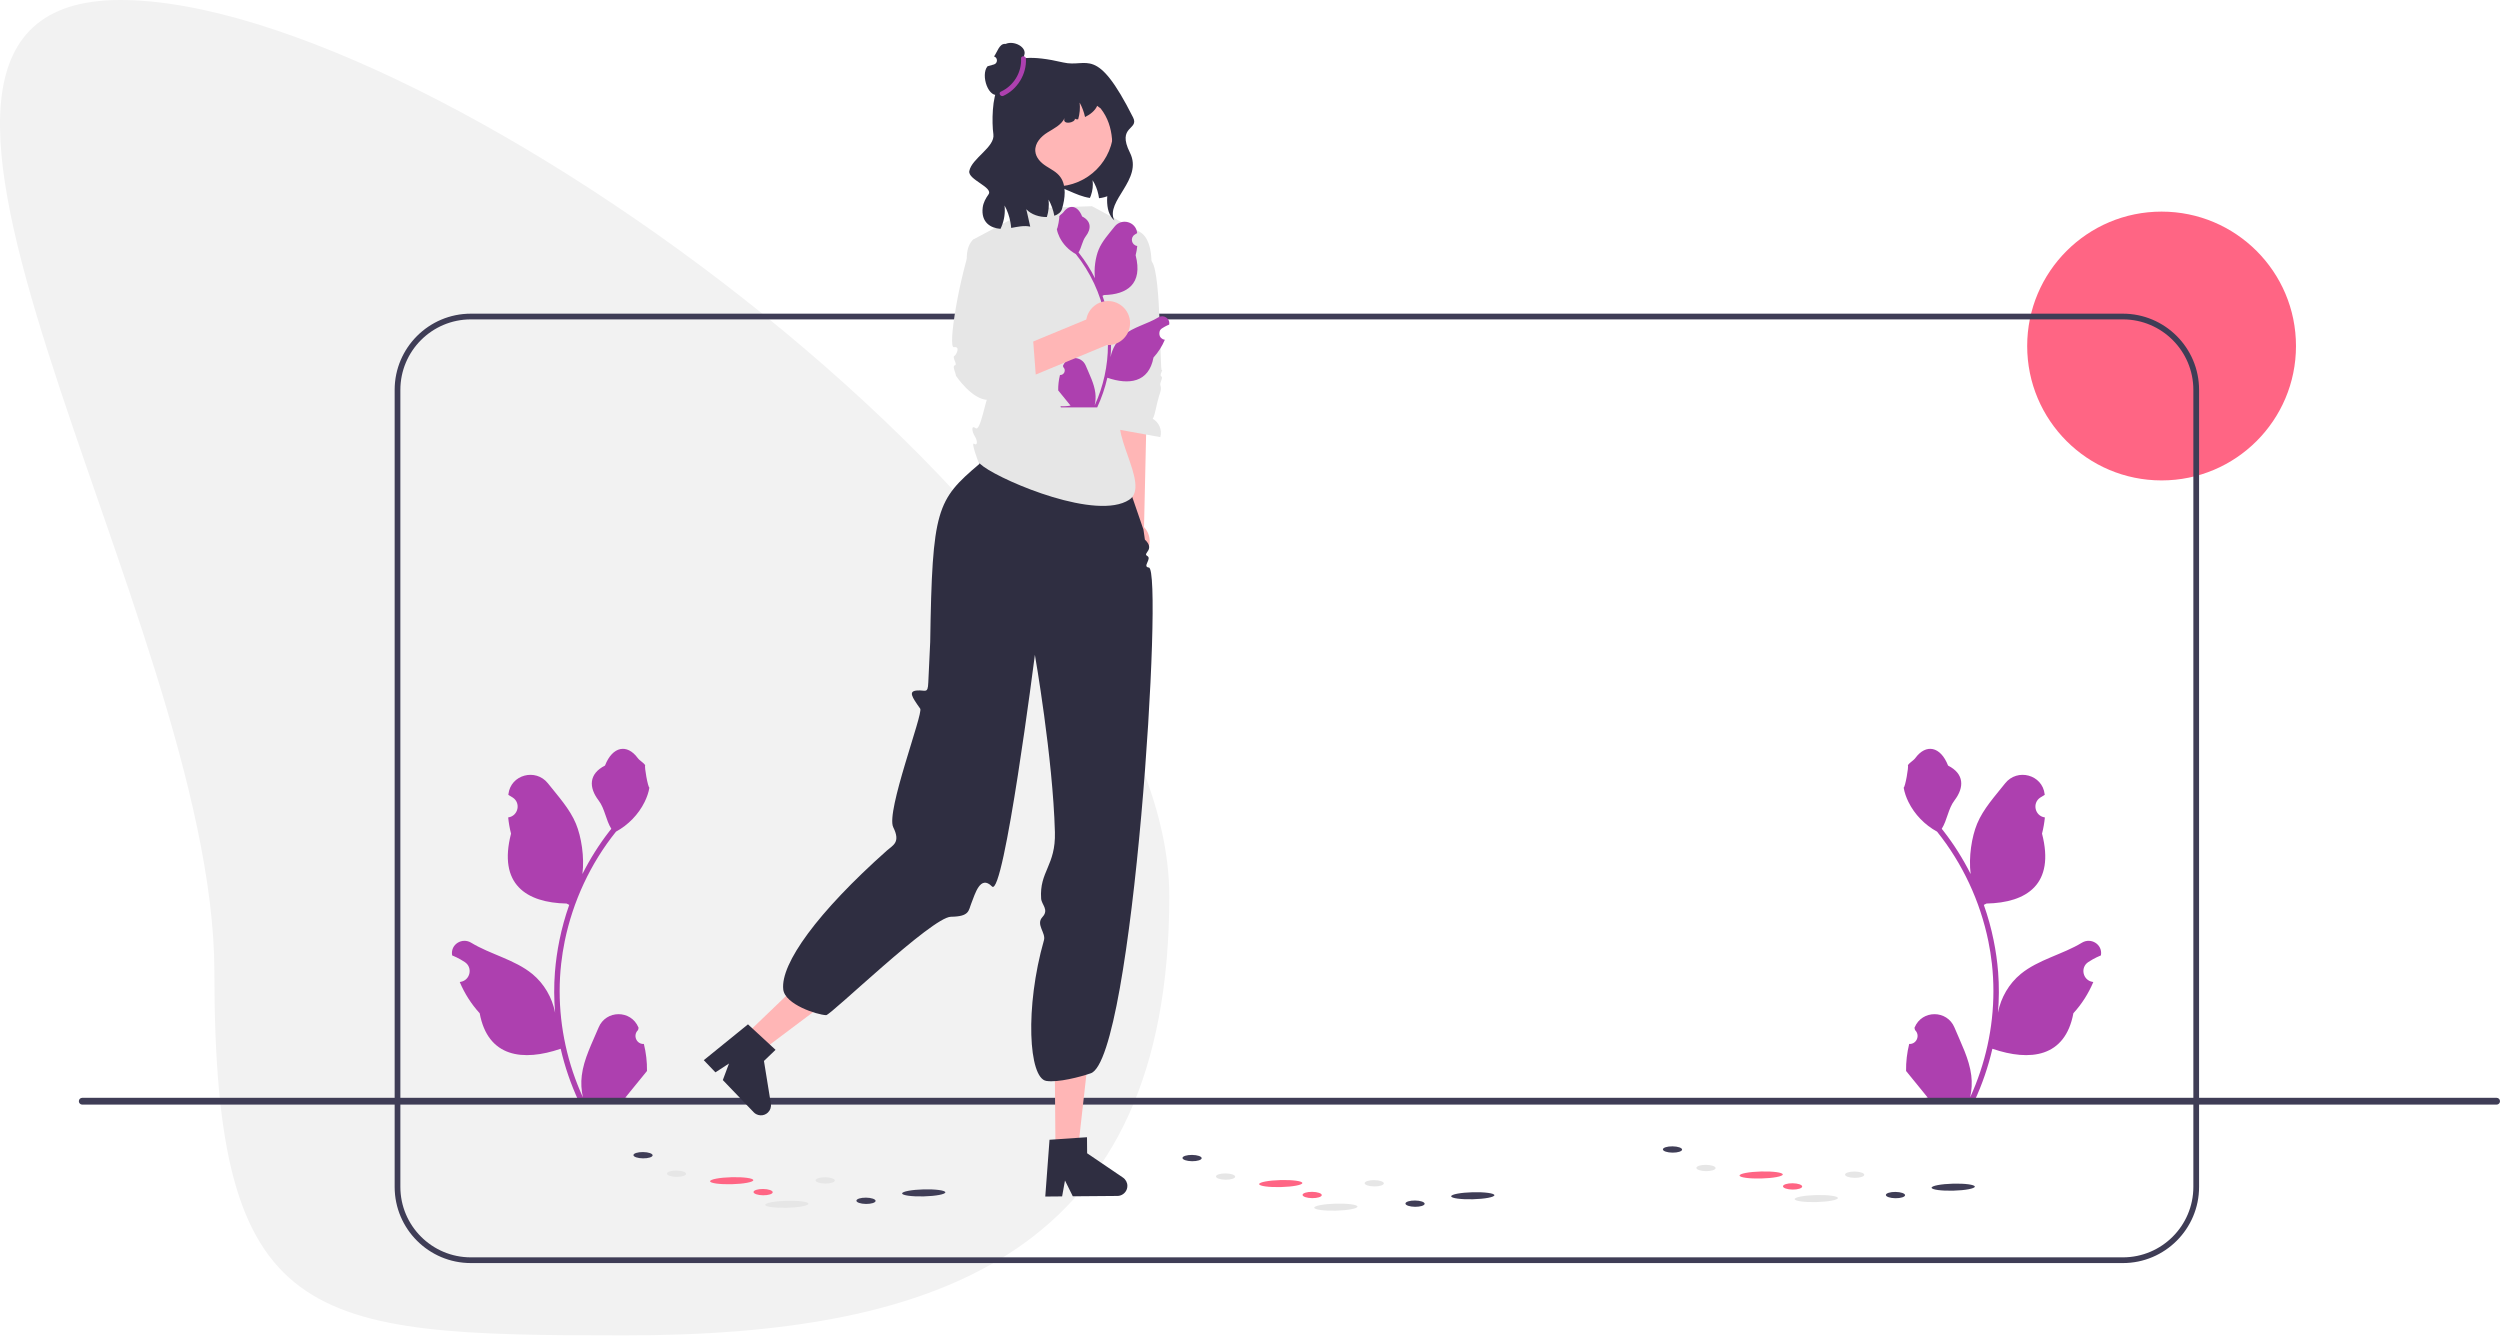
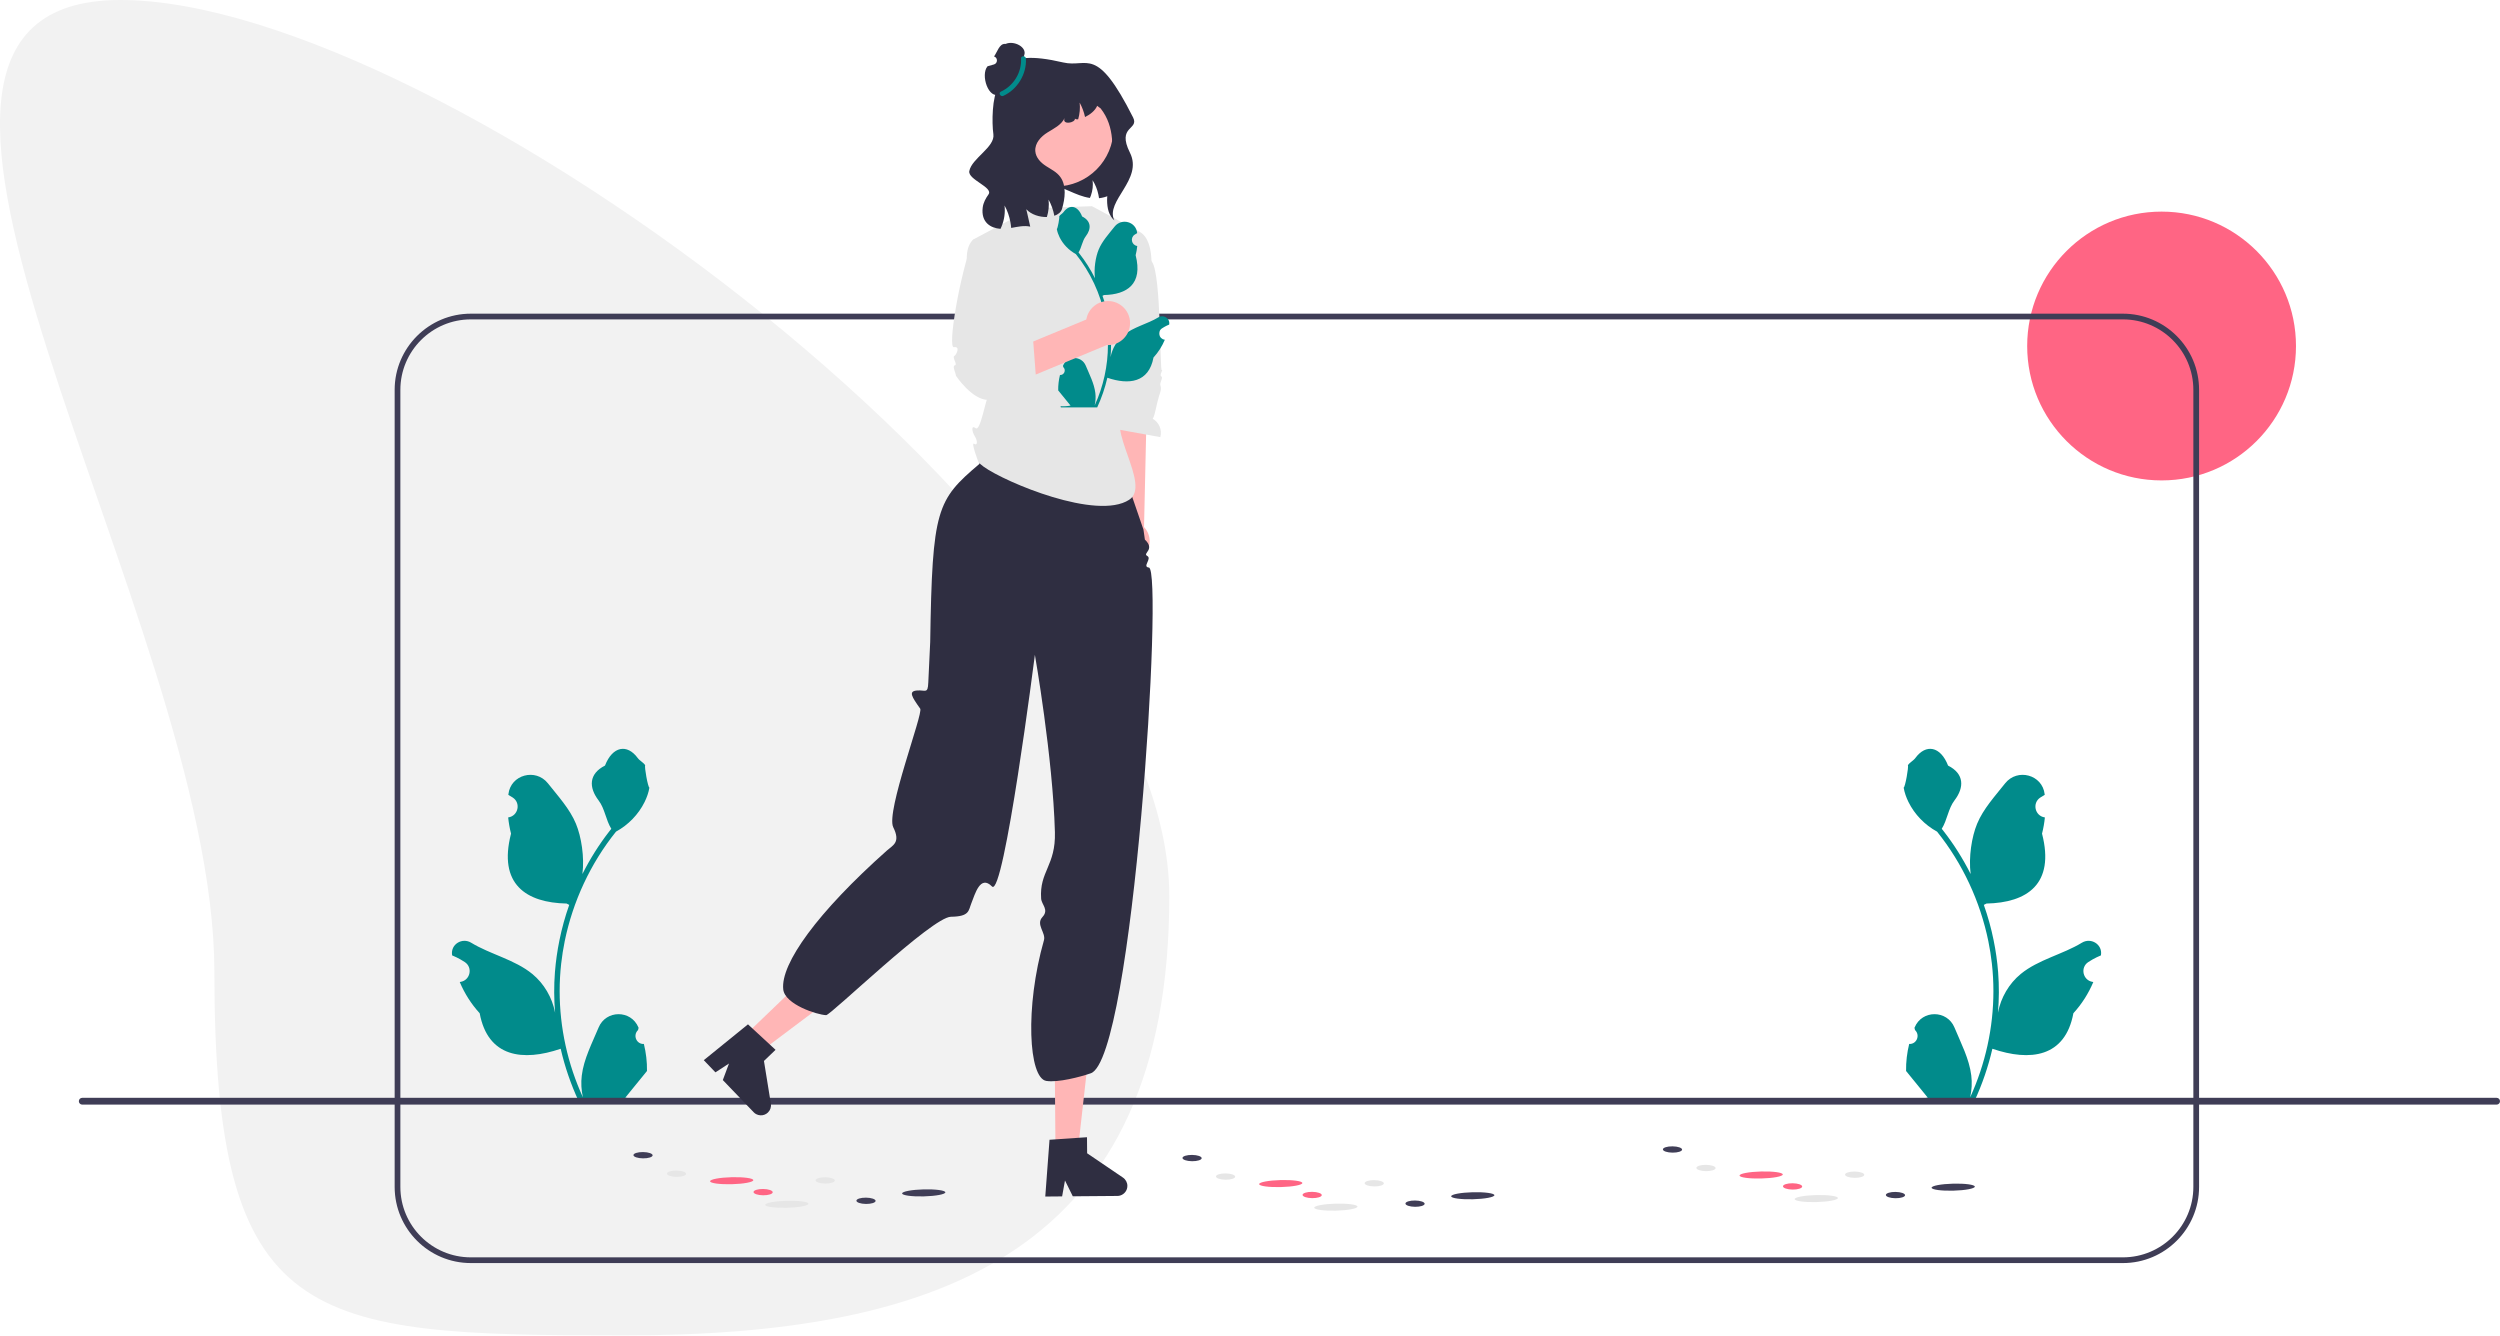
<svg xmlns="http://www.w3.org/2000/svg" width="874.242" height="466.986" viewBox="0 0 874.242 466.986">
  <circle cx="755.899" cy="121" r="47" fill="#ff6584" />
  <path d="M408.899,313.411c0,124.169-79.503,153.576-190.578,153.576s-143.355-2.929-143.355-127.097S-68.997,0,42.078,0,408.899,189.242,408.899,313.411Z" fill="#f2f2f2" />
  <path d="M742.372,441.69H164.647c-14.688,0-26.638-11.95-26.638-26.638V136.328c0-14.688,11.95-26.638,26.638-26.638H742.372c14.688,0,26.638,11.95,26.638,26.638V415.053c0,14.688-11.95,26.638-26.638,26.638ZM164.647,111.69c-13.585,0-24.638,11.052-24.638,24.638V415.053c0,13.585,11.052,24.638,24.638,24.638H742.372c13.585,0,24.638-11.052,24.638-24.638V136.328c0-13.585-11.052-24.638-24.638-24.638H164.647Z" fill="#3f3d56" />
  <g>
    <ellipse cx="275.148" cy="421.136" rx="7.557" ry="1.226" transform="translate(-10.70473 7.19136) rotate(-1.46885)" fill="#e6e6e6" />
    <ellipse cx="323.03" cy="417.148" rx="7.557" ry="1.226" transform="translate(-10.58678 8.41743) rotate(-1.46885)" fill="#3f3d56" />
    <ellipse cx="255.874" cy="412.89" rx="7.557" ry="1.226" transform="translate(-10.4997 6.6946) rotate(-1.46885)" fill="#ff6584" />
    <ellipse cx="236.579" cy="410.443" rx="1.102" ry="3.357" transform="translate(-176.5155 642.3609) rotate(-89.35138)" fill="#e6e6e6" />
    <ellipse cx="224.867" cy="403.974" rx="1.102" ry="3.357" transform="translate(-181.6266 624.2526) rotate(-89.35138)" fill="#3f3d56" />
    <ellipse cx="288.568" cy="412.79" rx="1.102" ry="3.357" transform="translate(-127.4626 696.6662) rotate(-89.35138)" fill="#e6e6e6" />
    <ellipse cx="266.859" cy="416.885" rx="1.102" ry="3.357" transform="translate(-153.0194 679.0076) rotate(-89.35138)" fill="#ff6584" />
    <ellipse cx="302.839" cy="419.914" rx="1.102" ry="3.357" transform="translate(-120.4768 717.9798) rotate(-89.35138)" fill="#3f3d56" />
  </g>
  <g>
    <ellipse cx="635.148" cy="419.136" rx="7.557" ry="1.226" transform="translate(-10.53517 16.41873) rotate(-1.46885)" fill="#e6e6e6" />
    <ellipse cx="683.03" cy="415.148" rx="7.557" ry="1.226" transform="translate(-10.41722 17.6448) rotate(-1.46885)" fill="#3f3d56" />
    <ellipse cx="615.874" cy="410.89" rx="7.557" ry="1.226" transform="translate(-10.33014 15.92197) rotate(-1.46885)" fill="#ff6584" />
    <ellipse cx="596.579" cy="408.443" rx="1.102" ry="3.357" transform="translate(181.4091 1000.361) rotate(-89.35138)" fill="#e6e6e6" />
    <ellipse cx="584.867" cy="401.974" rx="1.102" ry="3.357" transform="translate(176.2979 982.2521) rotate(-89.35138)" fill="#3f3d56" />
    <ellipse cx="648.568" cy="410.79" rx="1.102" ry="3.357" transform="translate(230.4619 1054.666) rotate(-89.35138)" fill="#e6e6e6" />
    <ellipse cx="626.859" cy="414.885" rx="1.102" ry="3.357" transform="translate(204.9051 1037.007) rotate(-89.35138)" fill="#ff6584" />
    <ellipse cx="662.839" cy="417.914" rx="1.102" ry="3.357" transform="translate(237.4477 1075.979) rotate(-89.35138)" fill="#3f3d56" />
  </g>
  <g>
    <ellipse cx="467.148" cy="422.136" rx="7.557" ry="1.226" transform="translate(-10.66728 12.11331) rotate(-1.46885)" fill="#e6e6e6" />
    <ellipse cx="515.03" cy="418.148" rx="7.557" ry="1.226" transform="translate(-10.54932 13.33937) rotate(-1.46885)" fill="#3f3d56" />
    <ellipse cx="447.874" cy="413.89" rx="7.557" ry="1.226" transform="translate(-10.46224 11.61655) rotate(-1.46885)" fill="#ff6584" />
    <ellipse cx="428.579" cy="411.443" rx="1.102" ry="3.357" transform="translate(12.31105 835.3373) rotate(-89.35138)" fill="#e6e6e6" />
    <ellipse cx="416.867" cy="404.974" rx="1.102" ry="3.357" transform="translate(7.19995 817.2289) rotate(-89.35138)" fill="#3f3d56" />
    <ellipse cx="480.568" cy="413.79" rx="1.102" ry="3.357" transform="translate(61.36394 889.6425) rotate(-89.35138)" fill="#e6e6e6" />
    <ellipse cx="458.859" cy="417.885" rx="1.102" ry="3.357" transform="translate(35.80716 871.9839) rotate(-89.35138)" fill="#ff6584" />
    <ellipse cx="494.839" cy="420.914" rx="1.102" ry="3.357" transform="translate(68.34972 910.9562) rotate(-89.35138)" fill="#3f3d56" />
  </g>
-   <path d="M225.16,365.068c-2.556,.16-3.968-3.015-2.035-4.866l.192-.765c-.025-.061-.051-.122-.076-.184-2.585-6.163-11.344-6.12-13.907,.052-2.275,5.478-5.17,10.966-5.883,16.758-.32,2.557-.176,5.162,.392,7.671-5.33-11.642-8.134-24.354-8.134-37.139,0-3.212,.176-6.424,.535-9.628,.296-2.621,.703-5.226,1.231-7.807,2.852-13.951,9.029-27.239,17.938-38.337,4.283-2.341,7.854-6.001,10.012-10.387,.775-1.582,1.382-3.284,1.67-5.018-.487,.064-1.838-7.359-1.47-7.815-.679-1.031-1.895-1.543-2.637-2.549-3.689-5.002-8.773-4.129-11.426,2.669-5.669,2.861-5.724,7.606-2.245,12.169,2.213,2.903,2.517,6.832,4.459,9.94-.2,.256-.408,.503-.607,.759-3.663,4.698-6.831,9.748-9.502,15.054,.755-5.896-.36-13-2.259-17.579-2.163-5.217-6.216-9.611-9.786-14.122-4.288-5.418-13.08-3.053-13.836,3.814-.007,.067-.014,.133-.021,.199,.53,.299,1.05,.617,1.557,.952,2.894,1.914,1.894,6.401-1.535,6.93l-.078,.012c.192,1.91,.519,3.803,.999,5.665-4.579,17.71,5.307,24.16,19.424,24.45,.312,.16,.615,.32,.927,.471-1.43,4.027-2.573,8.158-3.42,12.345-.759,3.699-1.286,7.439-1.582,11.194-.368,4.738-.336,9.5,.064,14.231l-.024-.168c-1.015-5.21-3.843-10.076-7.95-13.448-6.118-5.026-14.762-6.877-21.363-10.916-3.177-1.945-7.249,.568-6.694,4.252,.009,.059,.018,.118,.027,.176,.983,.399,1.942,.863,2.868,1.382,.53,.299,1.05,.617,1.557,.952,2.894,1.914,1.894,6.401-1.535,6.93l-.078,.012c-.056,.008-.104,.016-.16,.024,1.686,4.003,4.035,7.719,6.975,10.923,2.863,15.46,15.162,16.927,28.318,12.425h.008c1.438,6.264,3.54,12.385,6.24,18.218h22.293c.08-.248,.152-.503,.224-.751-2.062,.128-4.139,.008-6.169-.367,1.654-2.03,3.308-4.075,4.962-6.105,.04-.04,.072-.08,.104-.12,.839-1.039,1.686-2.069,2.525-3.108l0-.001c.053-3.189-.33-6.367-1.087-9.451l-.001-0Z" fill="#ad40af" />
-   <path d="M667.638,365.068c2.556,.16,3.968-3.015,2.035-4.866l-.192-.765c.025-.061,.051-.122,.076-.184,2.585-6.163,11.344-6.12,13.907,.052,2.275,5.478,5.17,10.966,5.883,16.758,.32,2.557,.176,5.162-.392,7.671,5.33-11.642,8.134-24.354,8.134-37.139,0-3.212-.176-6.424-.535-9.628-.296-2.621-.703-5.226-1.231-7.807-2.852-13.951-9.029-27.239-17.938-38.337-4.283-2.341-7.854-6.001-10.012-10.387-.775-1.582-1.382-3.284-1.67-5.018,.487,.064,1.838-7.359,1.47-7.815,.679-1.031,1.895-1.543,2.637-2.549,3.689-5.002,8.773-4.129,11.426,2.669,5.669,2.861,5.724,7.606,2.245,12.169-2.213,2.903-2.517,6.832-4.459,9.94,.2,.256,.408,.503,.607,.759,3.663,4.698,6.831,9.748,9.502,15.054-.755-5.896,.36-13,2.259-17.579,2.163-5.217,6.216-9.611,9.786-14.122,4.288-5.418,13.08-3.053,13.836,3.814,.007,.067,.014,.133,.021,.199-.53,.299-1.05,.617-1.557,.952-2.894,1.914-1.894,6.401,1.535,6.93l.078,.012c-.192,1.91-.519,3.803-.999,5.665,4.579,17.71-5.307,24.16-19.424,24.45-.312,.16-.615,.32-.927,.471,1.43,4.027,2.573,8.158,3.42,12.345,.759,3.699,1.286,7.439,1.582,11.194,.368,4.738,.336,9.5-.064,14.231l.024-.168c1.015-5.21,3.843-10.076,7.95-13.448,6.118-5.026,14.762-6.877,21.363-10.916,3.177-1.945,7.249,.568,6.694,4.252-.009,.059-.018,.118-.027,.176-.983,.399-1.942,.863-2.868,1.382-.53,.299-1.05,.617-1.557,.952-2.894,1.914-1.894,6.401,1.535,6.93l.078,.012c.056,.008,.104,.016,.16,.024-1.686,4.003-4.035,7.719-6.975,10.923-2.863,15.46-15.162,16.927-28.318,12.425h-.008c-1.438,6.264-3.54,12.385-6.24,18.218h-22.293c-.08-.248-.152-.503-.224-.751,2.062,.128,4.139,.008,6.169-.367-1.654-2.03-3.308-4.075-4.962-6.105-.04-.04-.072-.08-.104-.12-.839-1.039-1.686-2.069-2.525-3.108l-0-.001c-.053-3.189,.33-6.367,1.087-9.451l.001-0Z" fill="#ad40af" />
+   <path d="M225.16,365.068c-2.556,.16-3.968-3.015-2.035-4.866l.192-.765c-.025-.061-.051-.122-.076-.184-2.585-6.163-11.344-6.12-13.907,.052-2.275,5.478-5.17,10.966-5.883,16.758-.32,2.557-.176,5.162,.392,7.671-5.33-11.642-8.134-24.354-8.134-37.139,0-3.212,.176-6.424,.535-9.628,.296-2.621,.703-5.226,1.231-7.807,2.852-13.951,9.029-27.239,17.938-38.337,4.283-2.341,7.854-6.001,10.012-10.387,.775-1.582,1.382-3.284,1.67-5.018-.487,.064-1.838-7.359-1.47-7.815-.679-1.031-1.895-1.543-2.637-2.549-3.689-5.002-8.773-4.129-11.426,2.669-5.669,2.861-5.724,7.606-2.245,12.169,2.213,2.903,2.517,6.832,4.459,9.94-.2,.256-.408,.503-.607,.759-3.663,4.698-6.831,9.748-9.502,15.054,.755-5.896-.36-13-2.259-17.579-2.163-5.217-6.216-9.611-9.786-14.122-4.288-5.418-13.08-3.053-13.836,3.814-.007,.067-.014,.133-.021,.199,.53,.299,1.05,.617,1.557,.952,2.894,1.914,1.894,6.401-1.535,6.93l-.078,.012c.192,1.91,.519,3.803,.999,5.665-4.579,17.71,5.307,24.16,19.424,24.45,.312,.16,.615,.32,.927,.471-1.43,4.027-2.573,8.158-3.42,12.345-.759,3.699-1.286,7.439-1.582,11.194-.368,4.738-.336,9.5,.064,14.231l-.024-.168c-1.015-5.21-3.843-10.076-7.95-13.448-6.118-5.026-14.762-6.877-21.363-10.916-3.177-1.945-7.249,.568-6.694,4.252,.009,.059,.018,.118,.027,.176,.983,.399,1.942,.863,2.868,1.382,.53,.299,1.05,.617,1.557,.952,2.894,1.914,1.894,6.401-1.535,6.93l-.078,.012c-.056,.008-.104,.016-.16,.024,1.686,4.003,4.035,7.719,6.975,10.923,2.863,15.46,15.162,16.927,28.318,12.425h.008c1.438,6.264,3.54,12.385,6.24,18.218h22.293c.08-.248,.152-.503,.224-.751-2.062,.128-4.139,.008-6.169-.367,1.654-2.03,3.308-4.075,4.962-6.105,.04-.04,.072-.08,.104-.12,.839-1.039,1.686-2.069,2.525-3.108l0-.001c.053-3.189-.33-6.367-1.087-9.451l-.001-0Z" fill="#018b8b" />
+   <path d="M667.638,365.068c2.556,.16,3.968-3.015,2.035-4.866l-.192-.765c.025-.061,.051-.122,.076-.184,2.585-6.163,11.344-6.12,13.907,.052,2.275,5.478,5.17,10.966,5.883,16.758,.32,2.557,.176,5.162-.392,7.671,5.33-11.642,8.134-24.354,8.134-37.139,0-3.212-.176-6.424-.535-9.628-.296-2.621-.703-5.226-1.231-7.807-2.852-13.951-9.029-27.239-17.938-38.337-4.283-2.341-7.854-6.001-10.012-10.387-.775-1.582-1.382-3.284-1.67-5.018,.487,.064,1.838-7.359,1.47-7.815,.679-1.031,1.895-1.543,2.637-2.549,3.689-5.002,8.773-4.129,11.426,2.669,5.669,2.861,5.724,7.606,2.245,12.169-2.213,2.903-2.517,6.832-4.459,9.94,.2,.256,.408,.503,.607,.759,3.663,4.698,6.831,9.748,9.502,15.054-.755-5.896,.36-13,2.259-17.579,2.163-5.217,6.216-9.611,9.786-14.122,4.288-5.418,13.08-3.053,13.836,3.814,.007,.067,.014,.133,.021,.199-.53,.299-1.05,.617-1.557,.952-2.894,1.914-1.894,6.401,1.535,6.93l.078,.012c-.192,1.91-.519,3.803-.999,5.665,4.579,17.71-5.307,24.16-19.424,24.45-.312,.16-.615,.32-.927,.471,1.43,4.027,2.573,8.158,3.42,12.345,.759,3.699,1.286,7.439,1.582,11.194,.368,4.738,.336,9.5-.064,14.231l.024-.168c1.015-5.21,3.843-10.076,7.95-13.448,6.118-5.026,14.762-6.877,21.363-10.916,3.177-1.945,7.249,.568,6.694,4.252-.009,.059-.018,.118-.027,.176-.983,.399-1.942,.863-2.868,1.382-.53,.299-1.05,.617-1.557,.952-2.894,1.914-1.894,6.401,1.535,6.93l.078,.012c.056,.008,.104,.016,.16,.024-1.686,4.003-4.035,7.719-6.975,10.923-2.863,15.46-15.162,16.927-28.318,12.425h-.008c-1.438,6.264-3.54,12.385-6.24,18.218h-22.293c-.08-.248-.152-.503-.224-.751,2.062,.128,4.139,.008,6.169-.367-1.654-2.03-3.308-4.075-4.962-6.105-.04-.04-.072-.08-.104-.12-.839-1.039-1.686-2.069-2.525-3.108l-0-.001c-.053-3.189,.33-6.367,1.087-9.451l.001-0Z" fill="#018b8b" />
  <path d="M27.572,385.092c0,.66,.53,1.19,1.19,1.19H873.052c.66,0,1.19-.53,1.19-1.19,0-.66-.53-1.19-1.19-1.19H28.762c-.66,0-1.19,.53-1.19,1.19Z" fill="#3f3d56" />
  <g>
    <g>
      <path d="M398.809,195.292c3.329-2.225,4.225-6.728,2-10.057-.224-.335-.476-.639-.743-.924l1.481-65.858-13.013,2.024,.918,63.878c-2.219,2.405-2.599,6.096-.7,8.937,2.225,3.329,6.728,4.225,10.057,2Z" fill="#ffb6b6" />
      <path d="M399.377,84.316s-.863,.652,3.563,7.397c3.104,4.729,2.671,38.157,3.315,37.722s-.956,1.814-.156,2.189-.683,2.239-.301,3.204c.466,1.177-.113,2.474-.479,3.655-1.056,3.41-1.284,6.339-2.202,7.958,2.191,1.257,3.346,3.874,2.64,6.421l-18.341-3.316c-2.236-3.582-1.913-7.342-.389-7.997l-.454-11.657-5.224-38.308,15.309-6.835,2.718-.435Z" fill="#e6e6e6" />
    </g>
    <g>
      <polygon points="369.1 402.189 376.949 402.123 380.424 371.141 368.839 371.239 369.1 402.189" fill="#ffb6b6" />
      <path d="M365.53,418.428l5.892-.051,.051-.307,.948-5.261,2.596,5.261,.137,.273,15.602-.128c.342,0,.666-.051,.974-.145,1.46-.436,2.528-1.802,2.511-3.399-.009-1.144-.589-2.22-1.537-2.869l-12.537-8.506-.051-5.611-2.69,.179-8.361,.572-2.05,.137-1.46,19.497-.026,.359Z" fill="#2f2e41" />
    </g>
    <g>
      <polygon points="260.369 362.202 265.802 367.866 290.725 349.137 282.705 340.776 260.369 362.202" fill="#ffb6b6" />
      <path d="M246.112,370.744l4.074,4.252,4.74-3.089-2.157,5.788,10.322,10.761,.482,.503c.249,.256,.522,.467,.821,.633,.47,.262,.988,.403,1.51,.43,.934,.061,1.896-.264,2.631-.969,.834-.796,1.222-1.949,1.035-3.089l-2.418-14.952,4.053-3.891-1.972-1.831-.007-.004-6.151-5.683-1.509-1.397-15.454,12.537Z" fill="#2f2e41" />
    </g>
    <path d="M384.888,141.677l14.979,43.531,.495,3.483c3.774,3.584-.967,4.764,.811,5.709s-1.851,3.809,.578,4.068c5.179,.551-5.484,171.704-20.308,176.855-3.703,1.286-11.469,3.309-15.543,2.676-6.189-.961-7.533-25.71-.83-49.226,.732-2.568-2.936-5.486-.541-8.077,2.396-2.591-.295-4.296-.446-6.447-.667-9.534,5.138-11.467,4.816-23.251-.715-26.169-7-62-7-62,0,0-10.877,85.222-15,81-4.123-4.222-5.94,2.712-7.2,5.818-1.053,2.596-.56,4.694-7.163,4.772s-42.064,34.47-43.637,34.41c-3.117-.119-14.413-3.721-15-9-1-9,12-27,36.232-48.554,2.141-1.905,4.892-2.828,2.234-8.164-2.658-5.336,10.568-39.859,9.433-41.456-3.012-4.238-4.16-6.08-1.189-6.358,2.971-.278,3.849,1.352,4.009-2.759,.16-4.111,.673-14.249,.673-14.249,.711-46.588,2.297-49.589,17.221-62.245l1.285-13.162,41.09-7.377Z" fill="#2f2e41" />
    <path d="M396.111,139.938c.442,.063,2.142,.398-.111,.93-2.247,.532-.147,1.232-.147,1.232-.735,.489-1.477,.994-2.219,1.504-7.755,5.347,9.231,25.945,1.238,31.166-11.247,7.335-43.186-6.05-50.856-11.537-.406-.287-.798-.602-1.183-.945v-.007c-.217-.189-.434-.392-.651-.609,0,0-2.782-7.272-1.533-6.472s1.234-1.063,.241-2.632-1.408-4.096,.3-2.832,3.446-10.302,4.592-11.675c.77-.917,1.035-1.456,1.035-1.757,0-.665-1.309-.182-1.309-.182,0,0-1.75-.364-.203-1.393,1.554-1.029-2.526-17.7-2.526-17.7l-2.016-14.172c-2.212-6.6-4.501-15.097-.483-19.072l20.577-10.974,20.996-.7,16.517,8.874c6.403,3.262,4.472,18.183,1.862,24.887,0,0-3.534,33.399-3.955,32.712-.426-.686-.601,1.288-.168,1.351Z" fill="#e6e6e6" />
    <path d="M391.236,43.514c-.199,2.391-.389,4.781-.579,7.172-.226,2.789-.453,5.605-1.168,8.313-.19,.743-.435,1.503-.951,2.074-.851,.969,.724,6.637-.444,7.181-1.286,.607-2.545,.933-3.767,1.059-.054-.398-.127-.797-.208-1.186-.009-.045-.018-.082-.027-.127-.371-1.757-1.05-3.459-2.019-4.98,.235,1.802,.018,3.649-.589,5.361-.1,.281-.217,.561-.344,.842-5.134-.761-9.58-4.229-13.085-4.193-2.128-7.136-3.631-14.461-4.482-21.85-.226-1.974-.353-4.165,.86-5.732,1.078-1.394,2.916-1.902,4.636-2.273,5.614-1.213,11.373-1.766,17.114-1.639l-9.952-2.318c2.798-.018,5.641-.027,8.313,.788,2.671,.806,5.198,2.572,6.23,5.171,.788,1.983,.625,4.211,.462,6.339Z" fill="#2f2e41" />
    <circle cx="369.127" cy="44.943" r="20.266" fill="#ffb6b6" />
    <path d="M389.688,77.085c-7.643-6.796,5.388-26.207-4.79-39.162l-1.222-.915c-.706,1.696-2.526,3.095-4.238,3.917-.389-1.779-1.023-3.496-1.893-5.048,.226,1.954,.036,3.958-.516,5.83-.57,.072-.978-.01-1.123-.267,.181,1.573-4.627,2.354-3.622-.093,.009-.031,.018-.051,.027-.072-1.241,2.498-3.794,3.66-6.013,5.048-2.219,1.378-4.473,3.681-4.256,6.539,.181,2.313,1.947,4.041,3.722,5.192,1.775,1.162,3.767,2.067,5.053,3.866,2.164,3.023,1.657,7.454,.561,11.135-.335,1.141-1.349,1.953-2.68,2.406-.371-1.995-1.05-3.928-2.019-5.655,.235,2.046,.018,4.143-.589,6.087-2.581,.051-5.469-.843-7.19-2.714l1.367,6.066c-2.2-.463-4.419,.062-6.656,.463-.054-.679-.154-1.367-.281-2.046-.362-2.046-1.05-4.03-2.046-5.799,.29,2.509-.1,5.079-1.059,7.372-.109,.267-.226,.535-.353,.792-3.441-.247-6.873-2.252-6.221-7.464,.217-1.727,1.069-3.228,2.028-4.585,1.775-2.488-7.271-5.151-6.719-8.153,.824-4.452,9.073-8.39,8.421-12.883-.579-4.071-.466-13.262,1.775-16.43,3.237-4.576-.354-14.043,22.656-8.667,8.56,2,11.527-6.397,24.431,19.245,2.212,4.396-5.832,2.885-1.105,12.309,4.727,9.424-8.811,16.892-5.451,23.688Z" fill="#2f2e41" />
    <g>
      <path d="M349.65,32.92c.046,.017,.085,.034,.131,.052,.085,.04,.176,.069,.267,.097,.575,.212,1.178,.35,1.804,.415,.256,.029,.524,.041,.791,.042,.342,.001,.683-.021,1.014-.066,.376-.045,.746-.123,1.105-.225,.171-.045,.342-.102,.507-.164,2.285-.809,4.078-2.66,4.807-4.982v-.006c.04-.108,.069-.228,.098-.341,.167-.626,.254-1.286,.256-1.964l0-.011c.002-.598-.065-1.179-.195-1.743-.231-1.009-.656-1.949-1.246-2.765-.567-.804-1.223-.939-.855-1.859,1.173-2.934-3.626-5.332-6.459-4.042-.102-.012-.205-.012-.307-.012-1.908-.005-2.615,2.812-3.752,4.398l.033,.011c1.319,.432,1.301,2.339-.019,2.769-.757,.247-1.523,.465-2.295,.654-2.549,3.011,.373,11.818,4.315,9.743Z" fill="#2f2e41" />
-       <path d="M358.767,20.497c.28,5.404-2.966,10.783-7.901,13.019-.994,.45-1.86-1.024-.859-1.477,4.43-2.007,7.304-6.683,7.051-11.546-.057-1.099,1.652-1.091,1.708,.004h0Z" fill="#ad40af" />
+       <path d="M358.767,20.497c.28,5.404-2.966,10.783-7.901,13.019-.994,.45-1.86-1.024-.859-1.477,4.43-2.007,7.304-6.683,7.051-11.546-.057-1.099,1.652-1.091,1.708,.004h0Z" fill="#018b8b" />
    </g>
-     <path d="M370.668,131.14c1.456,.091,2.26-1.717,1.159-2.771l-.11-.436,.044-.105c1.472-3.51,6.461-3.486,7.921,.029,1.295,3.12,2.945,6.246,3.351,9.545,.182,1.456,.1,2.94-.223,4.369,3.036-6.631,4.633-13.871,4.633-21.153,0-1.83-.1-3.659-.305-5.484-.168-1.493-.4-2.976-.701-4.446-1.625-7.946-5.143-15.514-10.217-21.836-2.439-1.333-4.474-3.418-5.702-5.916-.441-.901-.787-1.87-.951-2.858,.278,.036,1.047-4.191,.837-4.451,.387-.587,1.079-.879,1.502-1.452,2.101-2.849,4.997-2.352,6.508,1.52,3.229,1.63,3.26,4.332,1.279,6.931-1.26,1.654-1.434,3.891-2.539,5.661,.114,.146,.232,.287,.346,.432,2.086,2.676,3.891,5.552,5.412,8.574-.43-3.358,.205-7.404,1.287-10.012,1.232-2.972,3.541-5.474,5.574-8.043,2.442-3.086,7.45-1.739,7.88,2.173l.012,.114c-.302,.17-.598,.351-.887,.542-1.648,1.09-1.079,3.646,.874,3.947l.044,.007c-.109,1.088-.296,2.166-.569,3.227,2.608,10.087-3.023,13.761-11.063,13.926-.177,.091-.35,.182-.528,.269,.815,2.294,1.465,4.647,1.948,7.031,.432,2.107,.733,4.237,.901,6.376,.209,2.699,.191,5.411-.036,8.105l.014-.096c.578-2.967,2.189-5.739,4.528-7.659,3.485-2.863,8.408-3.917,12.167-6.218,1.81-1.108,4.129,.324,3.813,2.422l-.015,.1c-.56,.228-1.106,.491-1.634,.787-.302,.17-.598,.351-.887,.542-1.648,1.09-1.079,3.646,.874,3.947l.044,.007c.032,.005,.059,.009,.091,.014-.96,2.28-2.298,4.396-3.973,6.221-1.631,8.806-8.636,9.641-16.129,7.077h-.005c-.819,3.568-2.016,7.054-3.554,10.376h-12.697c-.046-.141-.086-.287-.127-.428,1.174,.073,2.357,.005,3.513-.209-.942-1.156-1.884-2.321-2.826-3.477-.023-.023-.041-.046-.059-.068-.478-.592-.96-1.179-1.438-1.77l-0-.001c-.03-1.816,.188-3.626,.619-5.383l0-0Z" fill="#ad40af" />
+     <path d="M370.668,131.14c1.456,.091,2.26-1.717,1.159-2.771l-.11-.436,.044-.105c1.472-3.51,6.461-3.486,7.921,.029,1.295,3.12,2.945,6.246,3.351,9.545,.182,1.456,.1,2.94-.223,4.369,3.036-6.631,4.633-13.871,4.633-21.153,0-1.83-.1-3.659-.305-5.484-.168-1.493-.4-2.976-.701-4.446-1.625-7.946-5.143-15.514-10.217-21.836-2.439-1.333-4.474-3.418-5.702-5.916-.441-.901-.787-1.87-.951-2.858,.278,.036,1.047-4.191,.837-4.451,.387-.587,1.079-.879,1.502-1.452,2.101-2.849,4.997-2.352,6.508,1.52,3.229,1.63,3.26,4.332,1.279,6.931-1.26,1.654-1.434,3.891-2.539,5.661,.114,.146,.232,.287,.346,.432,2.086,2.676,3.891,5.552,5.412,8.574-.43-3.358,.205-7.404,1.287-10.012,1.232-2.972,3.541-5.474,5.574-8.043,2.442-3.086,7.45-1.739,7.88,2.173l.012,.114c-.302,.17-.598,.351-.887,.542-1.648,1.09-1.079,3.646,.874,3.947l.044,.007c-.109,1.088-.296,2.166-.569,3.227,2.608,10.087-3.023,13.761-11.063,13.926-.177,.091-.35,.182-.528,.269,.815,2.294,1.465,4.647,1.948,7.031,.432,2.107,.733,4.237,.901,6.376,.209,2.699,.191,5.411-.036,8.105l.014-.096c.578-2.967,2.189-5.739,4.528-7.659,3.485-2.863,8.408-3.917,12.167-6.218,1.81-1.108,4.129,.324,3.813,2.422l-.015,.1c-.56,.228-1.106,.491-1.634,.787-.302,.17-.598,.351-.887,.542-1.648,1.09-1.079,3.646,.874,3.947l.044,.007c.032,.005,.059,.009,.091,.014-.96,2.28-2.298,4.396-3.973,6.221-1.631,8.806-8.636,9.641-16.129,7.077h-.005c-.819,3.568-2.016,7.054-3.554,10.376h-12.697c-.046-.141-.086-.287-.127-.428,1.174,.073,2.357,.005,3.513-.209-.942-1.156-1.884-2.321-2.826-3.477-.023-.023-.041-.046-.059-.068-.478-.592-.96-1.179-1.438-1.77l-0-.001c-.03-1.816,.188-3.626,.619-5.383l0-0Z" fill="#018b8b" />
    <g>
      <path d="M358.087,98.28s-15.318-16.278-16.097-8.399c-.507,5.128-5.596,31.849-2.678,41.006,1.453,4.561,6.5,6.895,10.921,5.06l36.687-15.233-4.828-9.895-29.058,12.025,5.053-24.564Z" fill="#ffb6b6" />
      <circle cx="387.482" cy="112.977" r="7.699" fill="#ffb6b6" />
    </g>
    <path d="M351.146,87.728l-10.864-3.941c-4.748,12.486-9.004,38.037-6.693,37.625s.919,2.616,.115,3.102,1.255,2.973,.225,3.23,.237,2.467,.39,3.702c0,0,5.599,8.399,11.198,8.399s11.077-3.268,11.077-3.268l6.073,.607-1.841-24.205-5.819,6.123,5.277-22.477-9.138-8.896Z" fill="#e6e6e6" />
  </g>
</svg>
